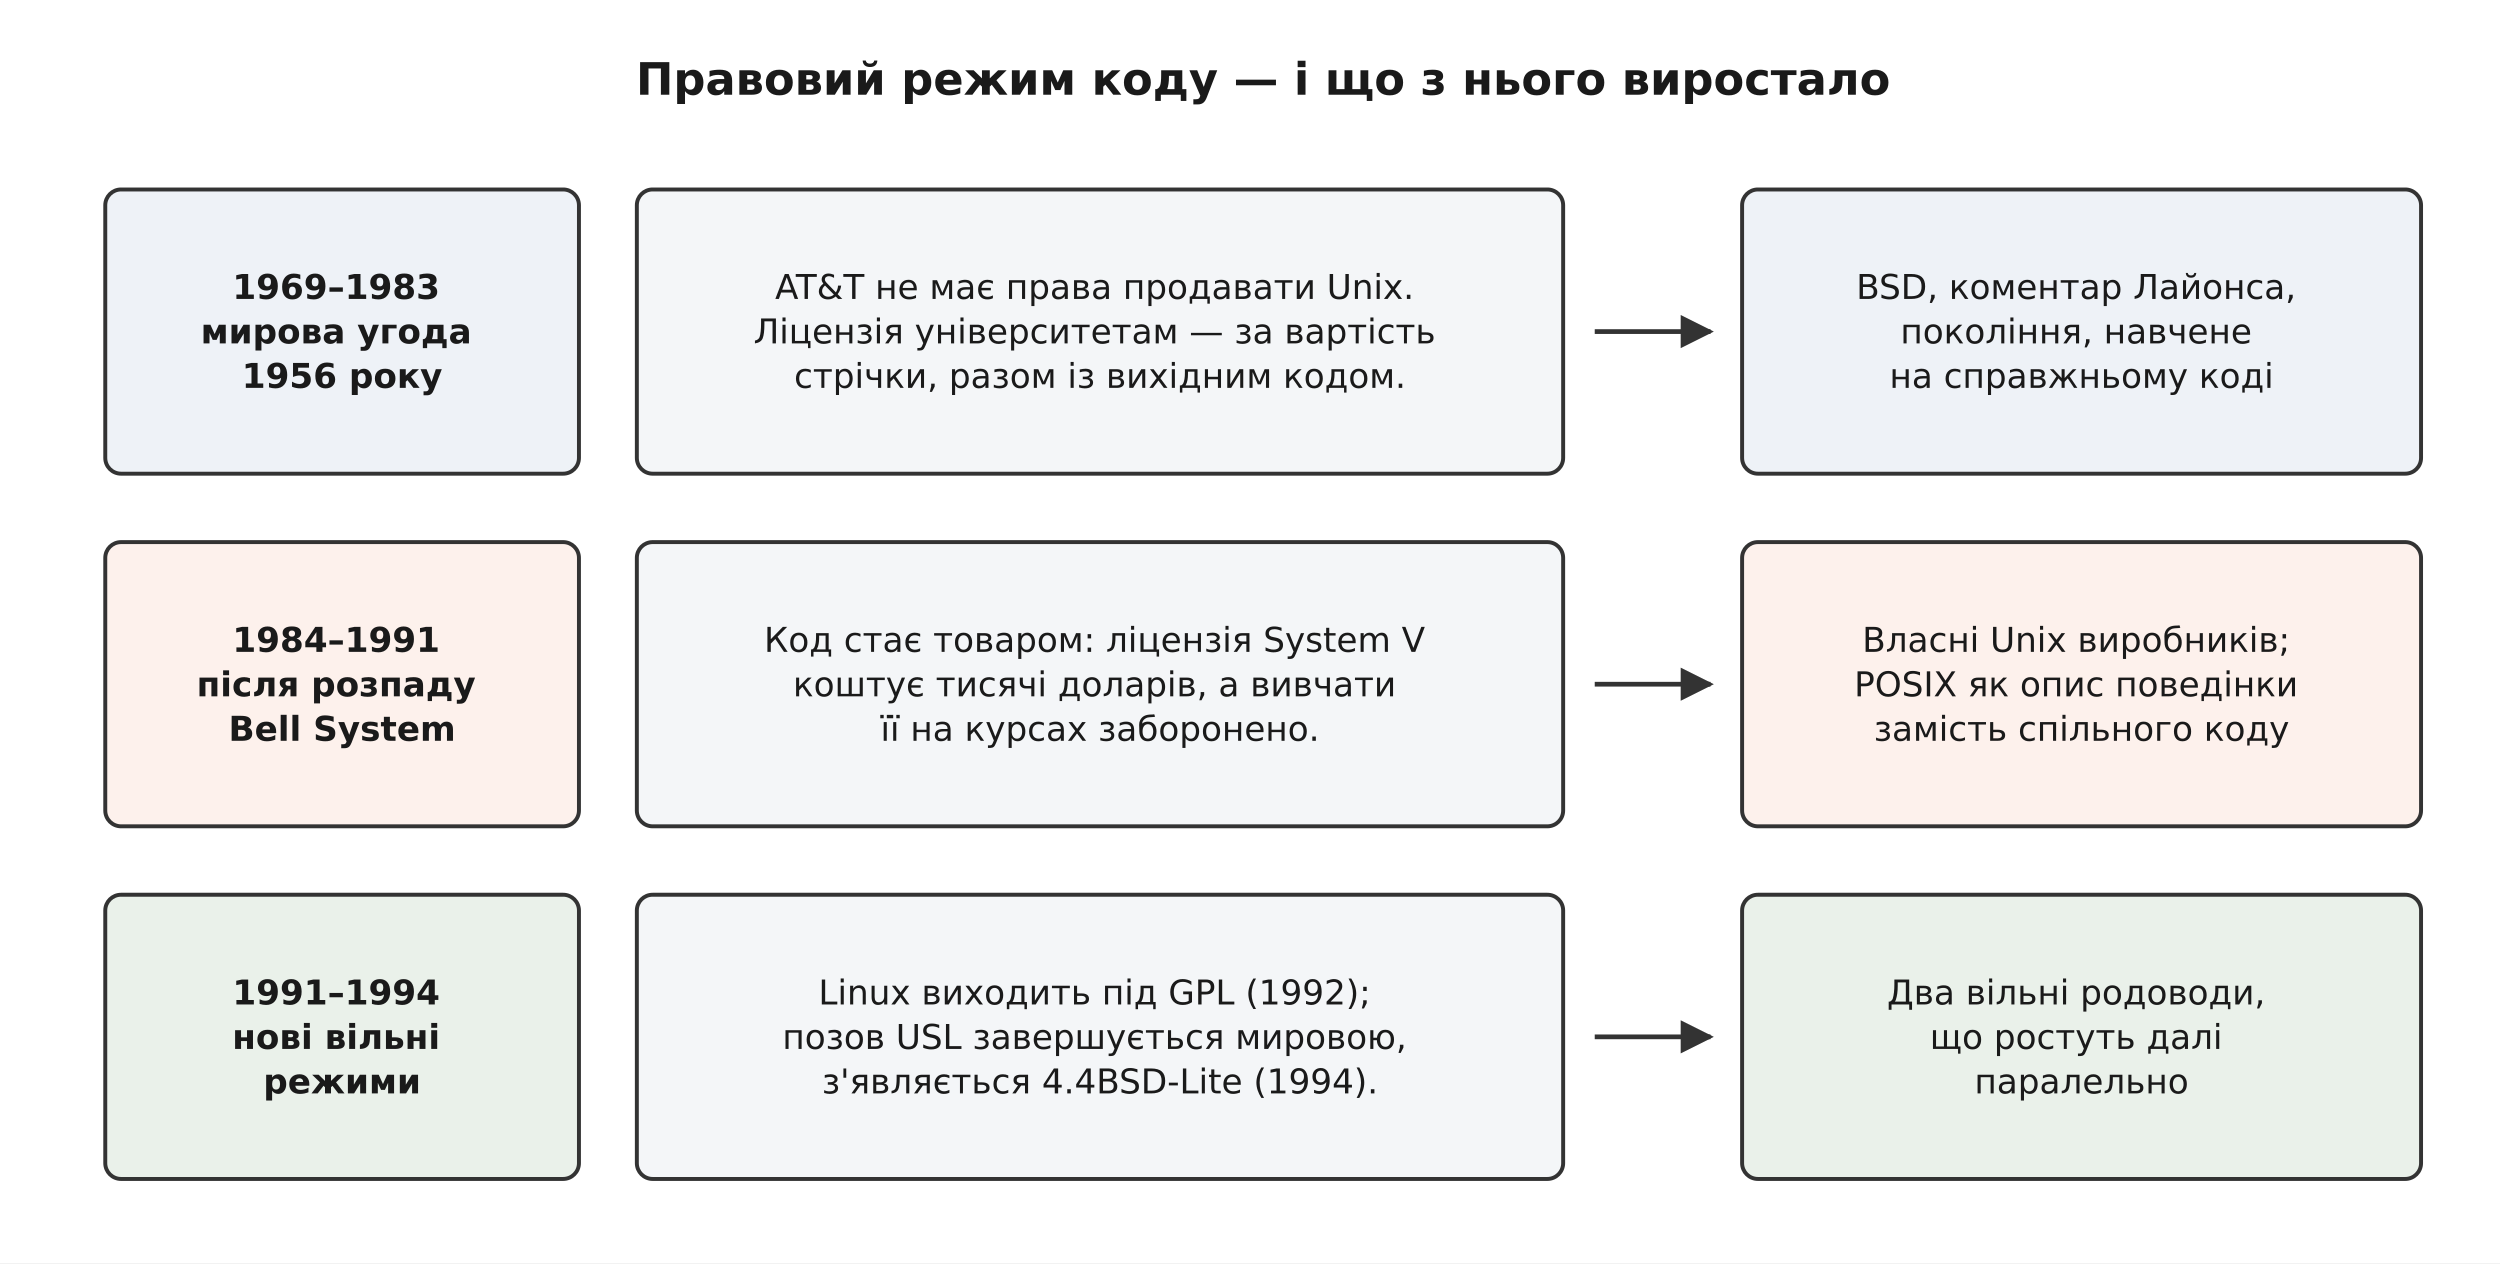
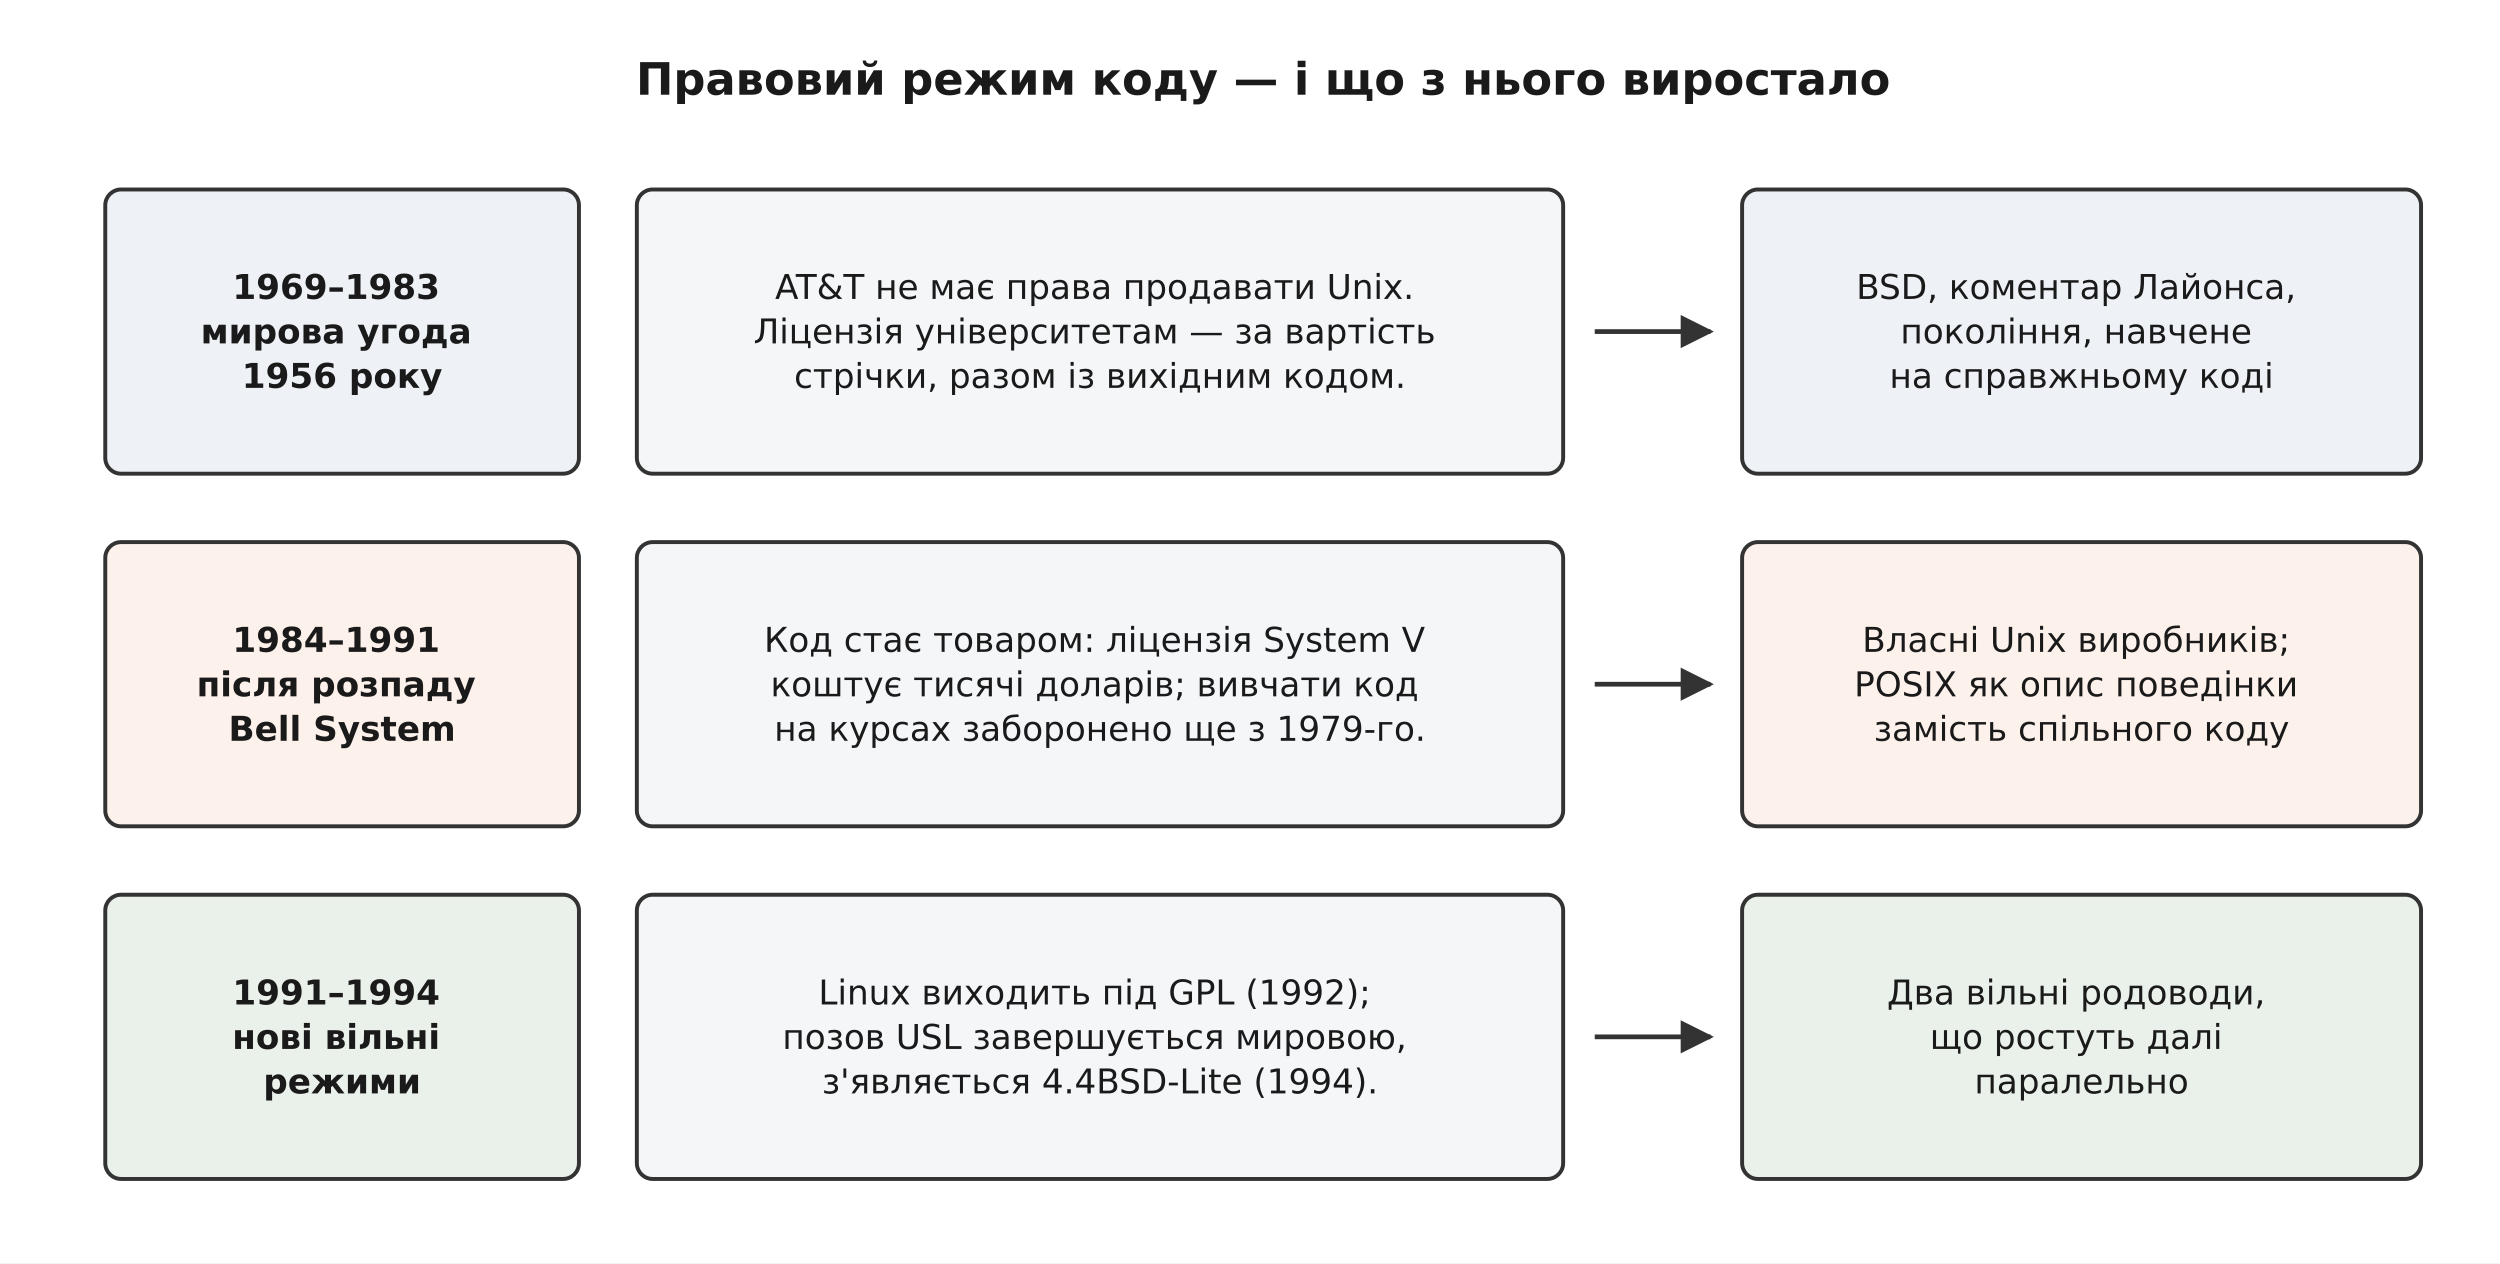
<svg xmlns="http://www.w3.org/2000/svg" viewBox="-10 -10 950 480" font-family="'Segoe UI', 'DejaVu Sans', Arial, sans-serif">
  <rect x="-10" y="-10" width="950" height="480" fill="#ffffff" />
  <defs>
    <marker id="arrow" viewBox="0 0 10 10" refX="9" refY="5" markerWidth="7" markerHeight="7" orient="auto-start-reverse">
      <path d="M0 0 L10 5 L0 10 z" fill="#333333" />
    </marker>
  </defs>
  <text x="470.0" y="26.0" font-family="'Segoe UI', 'DejaVu Sans', Arial, sans-serif" font-size="17" fill="#1a1a1a" text-anchor="middle" font-weight="700">Правовий режим коду — і що з нього виростало</text>
  <rect x="30.0" y="62.0" width="180.0" height="108.0" rx="6" fill="#eef2f7" stroke="#333333" stroke-width="1.5" />
  <text x="120.0" y="103.6" font-family="'Segoe UI', 'DejaVu Sans', Arial, sans-serif" font-size="13" fill="#1a1a1a" text-anchor="middle" font-weight="700">
    <tspan x="120.0" dy="0.0">1969–1983</tspan>
    <tspan x="120.0" dy="16.9">мирова угода</tspan>
    <tspan x="120.0" dy="16.9">1956 року</tspan>
  </text>
  <rect x="232.0" y="62.0" width="352.0" height="108.0" rx="6" fill="#f4f6f8" stroke="#333333" stroke-width="1.5" />
  <text x="408.0" y="103.6" font-family="'Segoe UI', 'DejaVu Sans', Arial, sans-serif" font-size="13" fill="#1a1a1a" text-anchor="middle">
    <tspan x="408.0" dy="0.0">AT&amp;T не має права продавати Unix.</tspan>
    <tspan x="408.0" dy="16.9">Ліцензія університетам — за вартість</tspan>
    <tspan x="408.0" dy="16.9">стрічки, разом із вихідним кодом.</tspan>
  </text>
  <line x1="596.0" y1="116.0" x2="640.0" y2="116.0" stroke="#333333" stroke-width="1.8" marker-end="url(#arrow)" />
  <rect x="652.0" y="62.0" width="258.0" height="108.0" rx="6" fill="#eef2f7" stroke="#333333" stroke-width="1.5" />
  <text x="781.0" y="103.6" font-family="'Segoe UI', 'DejaVu Sans', Arial, sans-serif" font-size="13" fill="#1a1a1a" text-anchor="middle">
    <tspan x="781.0" dy="0.0">BSD, коментар Лайонса,</tspan>
    <tspan x="781.0" dy="16.9">покоління, навчене</tspan>
    <tspan x="781.0" dy="16.9">на справжньому коді</tspan>
  </text>
  <rect x="30.0" y="196.0" width="180.0" height="108.0" rx="6" fill="#fdf1ec" stroke="#333333" stroke-width="1.5" />
  <text x="120.0" y="237.7" font-family="'Segoe UI', 'DejaVu Sans', Arial, sans-serif" font-size="13" fill="#1a1a1a" text-anchor="middle" font-weight="700">
    <tspan x="120.0" dy="0.0">1984–1991</tspan>
    <tspan x="120.0" dy="16.9">після розпаду</tspan>
    <tspan x="120.0" dy="16.9">Bell System</tspan>
  </text>
  <rect x="232.0" y="196.0" width="352.0" height="108.0" rx="6" fill="#f4f6f8" stroke="#333333" stroke-width="1.5" />
  <text x="408.0" y="237.7" font-family="'Segoe UI', 'DejaVu Sans', Arial, sans-serif" font-size="13" fill="#1a1a1a" text-anchor="middle">
    <tspan x="408.0" dy="0.0">Код стає товаром: ліцензія System V</tspan>
-     <tspan x="408.0" dy="16.9">коштує тисячі доларів, а вивчати</tspan>
-     <tspan x="408.0" dy="16.9">її на курсах заборонено.</tspan>
+     <tspan x="408.0" dy="16.9">коштує тисячі доларів; вивчати код</tspan>
+     <tspan x="408.0" dy="16.9">на курсах заборонено ще з 1979-го.</tspan>
  </text>
  <line x1="596.0" y1="250.0" x2="640.0" y2="250.0" stroke="#333333" stroke-width="1.8" marker-end="url(#arrow)" />
  <rect x="652.0" y="196.0" width="258.0" height="108.0" rx="6" fill="#fdf1ec" stroke="#333333" stroke-width="1.5" />
  <text x="781.0" y="237.7" font-family="'Segoe UI', 'DejaVu Sans', Arial, sans-serif" font-size="13" fill="#1a1a1a" text-anchor="middle">
    <tspan x="781.0" dy="0.0">Власні Unix виробників;</tspan>
    <tspan x="781.0" dy="16.9">POSIX як опис поведінки</tspan>
    <tspan x="781.0" dy="16.9">замість спільного коду</tspan>
  </text>
  <rect x="30.0" y="330.0" width="180.0" height="108.0" rx="6" fill="#eaf1ea" stroke="#333333" stroke-width="1.5" />
  <text x="120.0" y="371.7" font-family="'Segoe UI', 'DejaVu Sans', Arial, sans-serif" font-size="13" fill="#1a1a1a" text-anchor="middle" font-weight="700">
    <tspan x="120.0" dy="0.0">1991–1994</tspan>
    <tspan x="120.0" dy="16.9">нові вільні</tspan>
    <tspan x="120.0" dy="16.9">режими</tspan>
  </text>
  <rect x="232.0" y="330.0" width="352.0" height="108.0" rx="6" fill="#f4f6f8" stroke="#333333" stroke-width="1.5" />
  <text x="408.0" y="371.7" font-family="'Segoe UI', 'DejaVu Sans', Arial, sans-serif" font-size="13" fill="#1a1a1a" text-anchor="middle">
    <tspan x="408.0" dy="0.0">Linux виходить під GPL (1992);</tspan>
    <tspan x="408.0" dy="16.9">позов USL завершується мировою,</tspan>
    <tspan x="408.0" dy="16.9">з'являється 4.4BSD-Lite (1994).</tspan>
  </text>
  <line x1="596.0" y1="384.0" x2="640.0" y2="384.0" stroke="#333333" stroke-width="1.8" marker-end="url(#arrow)" />
  <rect x="652.0" y="330.0" width="258.0" height="108.0" rx="6" fill="#eaf1ea" stroke="#333333" stroke-width="1.5" />
  <text x="781.0" y="371.7" font-family="'Segoe UI', 'DejaVu Sans', Arial, sans-serif" font-size="13" fill="#1a1a1a" text-anchor="middle">
    <tspan x="781.0" dy="0.0">Два вільні родоводи,</tspan>
    <tspan x="781.0" dy="16.9">що ростуть далі</tspan>
    <tspan x="781.0" dy="16.9">паралельно</tspan>
  </text>
</svg>
